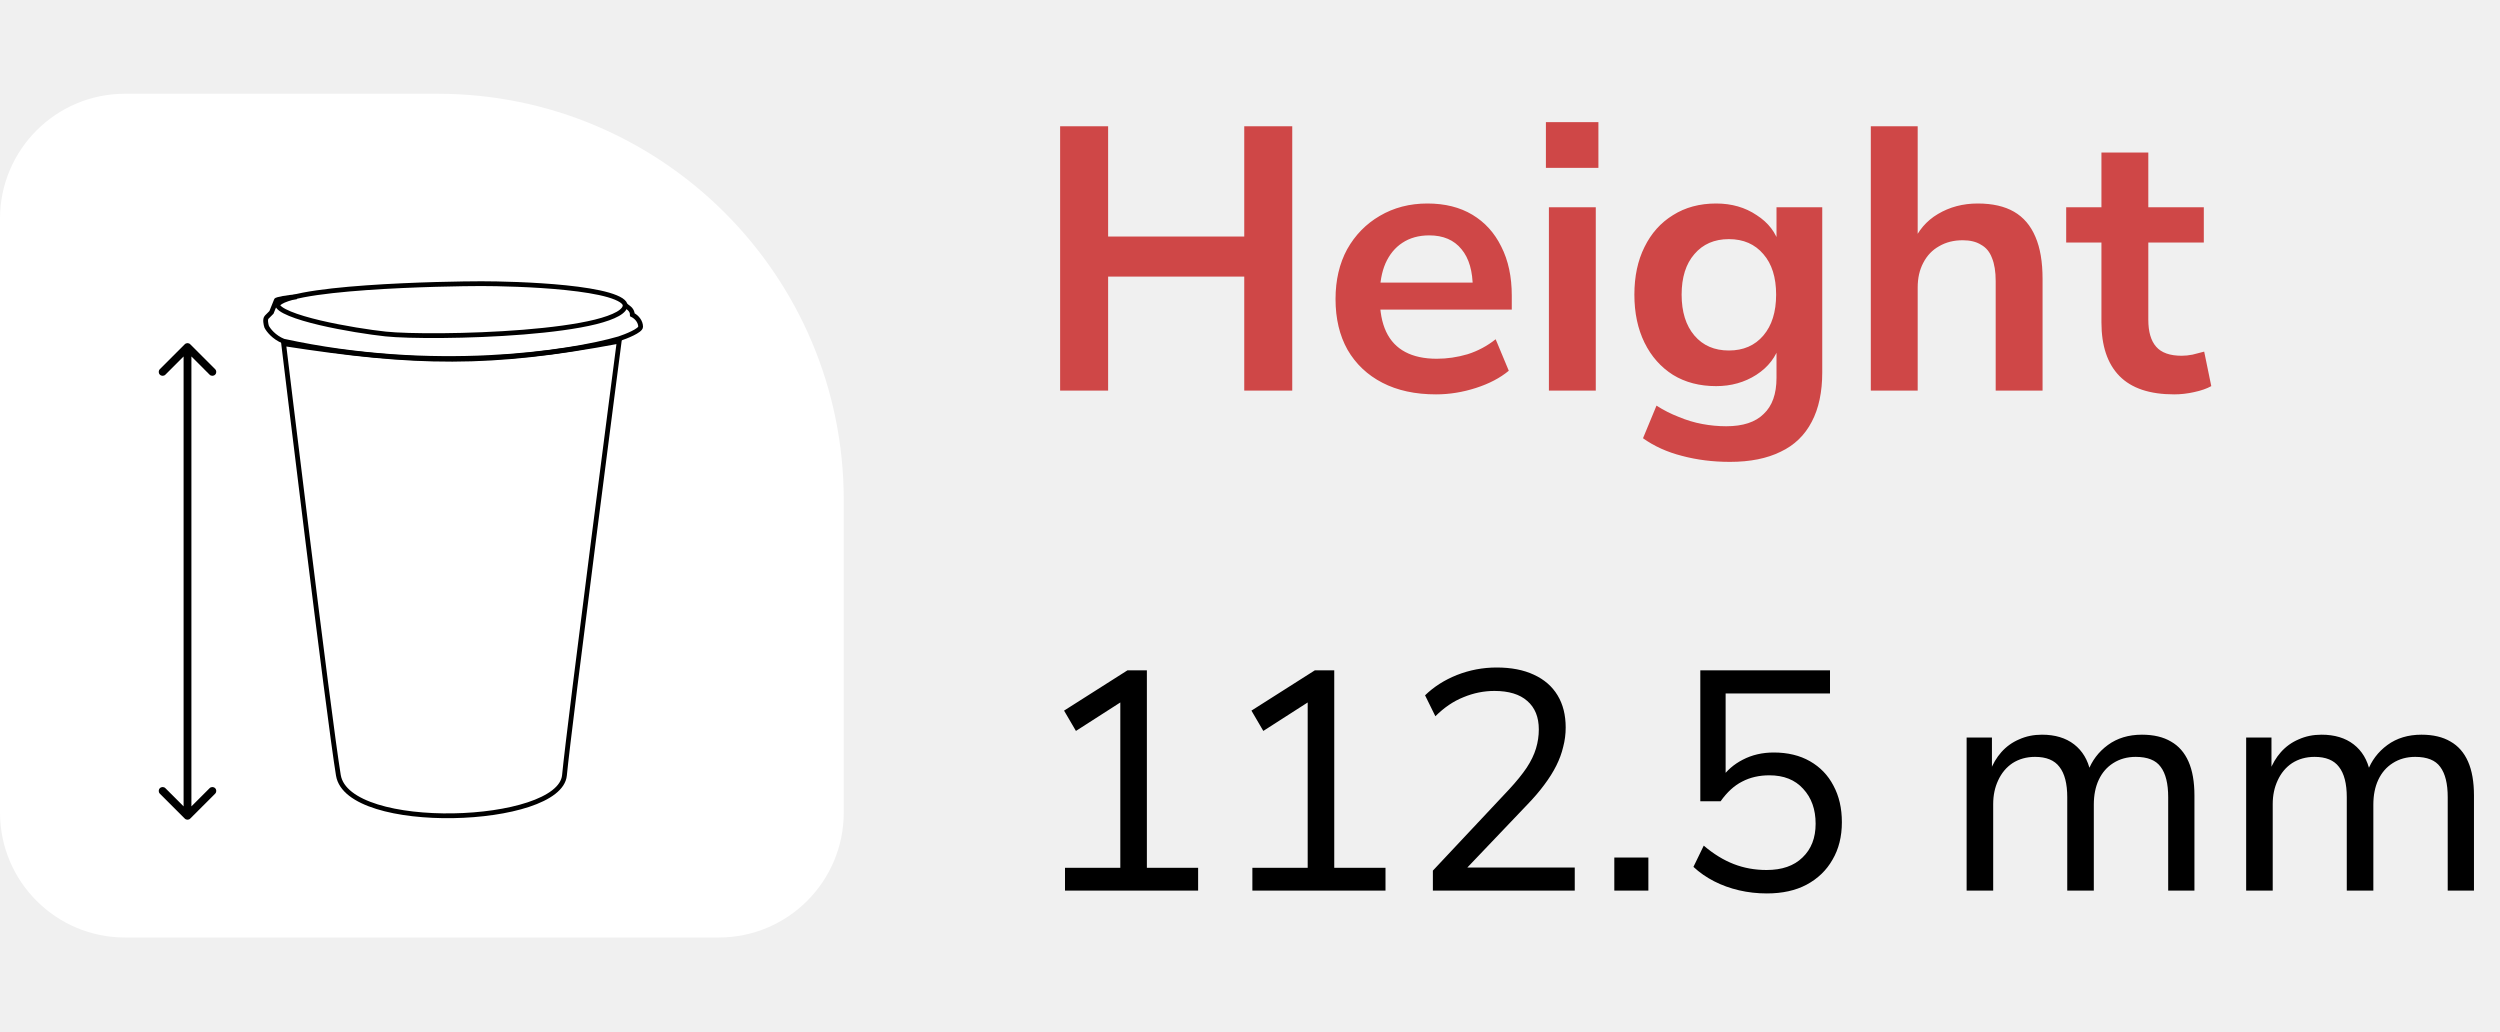
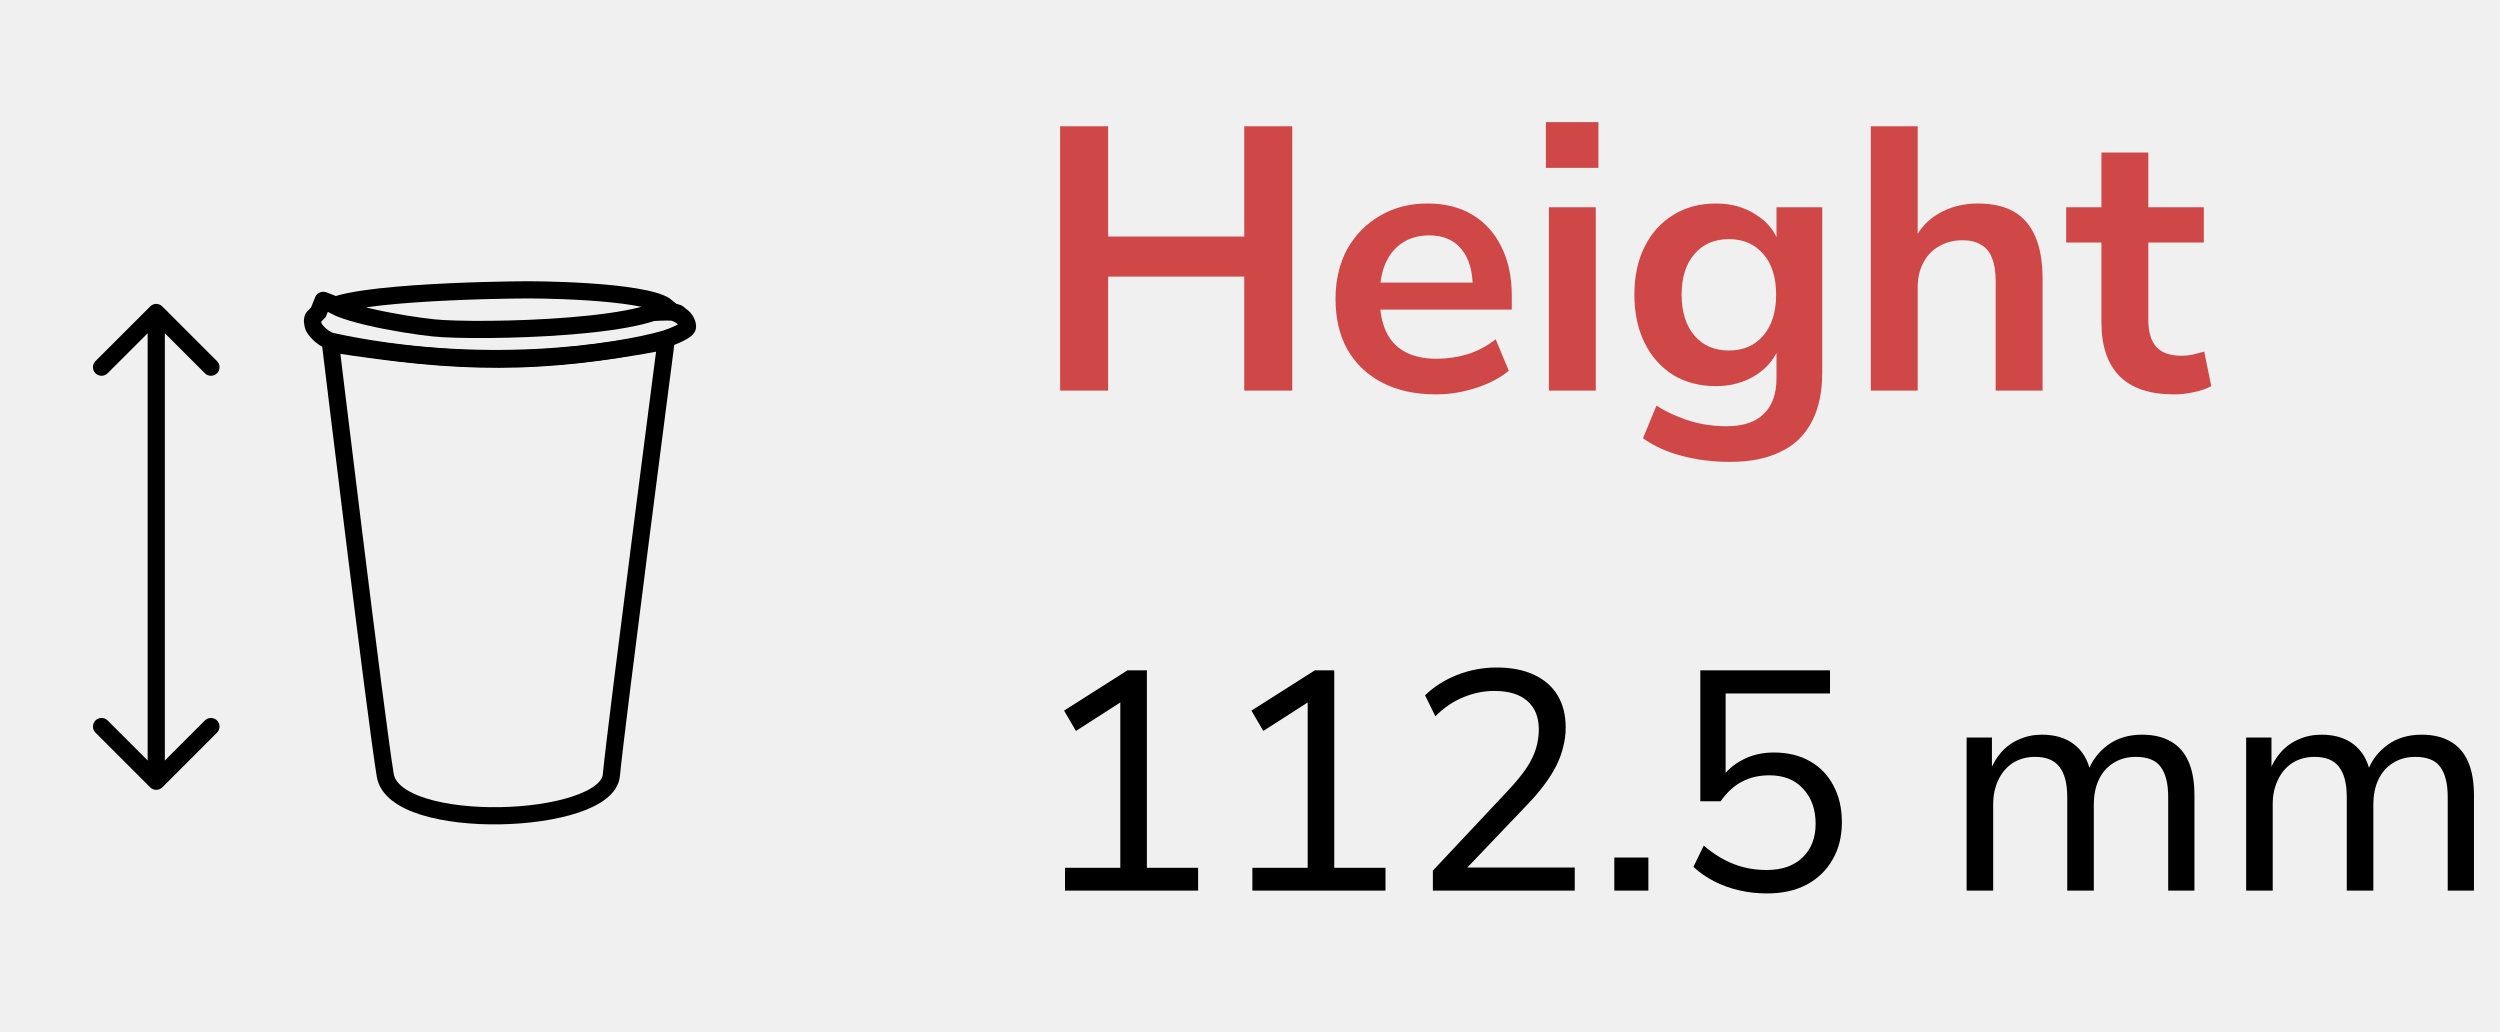
<svg xmlns="http://www.w3.org/2000/svg" width="80" height="33" viewBox="0 0 80 33" fill="none">
-   <path d="M0 7C0 4.791 1.791 3 4 3H14C21.18 3 27 8.82 27 16V26C27 28.209 25.209 30 23 30H4C1.791 30 0 28.209 0 26V7Z" fill="white" />
-   <path d="M18.063 24.809C18.216 23.203 19.815 10.918 19.815 10.918C15.665 11.697 13.311 11.654 9.076 10.998C9.076 10.998 10.523 22.962 10.828 24.809C11.133 26.656 17.911 26.415 18.063 24.809Z" stroke="black" stroke-width="0.153" />
-   <path d="M20.006 9.766C20.057 9.817 20.236 9.889 20.236 10.073C20.389 10.15 20.5 10.303 20.5 10.457C20.5 10.579 20.04 10.764 19.81 10.84C18.224 11.3 13.857 11.96 9.071 10.917C8.764 10.794 8.585 10.559 8.534 10.457C8.508 10.38 8.473 10.211 8.534 10.15C8.595 10.088 8.662 10.022 8.687 9.996L8.841 9.613C8.815 9.587 9.255 9.5 9.5 9.5" stroke="black" stroke-width="0.153" />
-   <path d="M15.401 9.077C15.909 9.077 17.075 9.099 18.114 9.207C18.634 9.261 19.118 9.336 19.471 9.438C19.648 9.49 19.786 9.547 19.879 9.608C19.973 9.671 20.004 9.726 20.004 9.773C20.004 9.855 19.939 9.948 19.77 10.045C19.604 10.139 19.36 10.225 19.057 10.301C18.451 10.451 17.624 10.557 16.748 10.628C14.996 10.769 13.064 10.764 12.342 10.688C11.839 10.634 10.98 10.503 10.237 10.328C9.866 10.24 9.526 10.142 9.276 10.038C9.151 9.986 9.051 9.935 8.982 9.884C8.916 9.835 8.89 9.795 8.883 9.768C8.885 9.754 8.893 9.734 8.92 9.709C8.952 9.679 9.004 9.647 9.077 9.614C9.224 9.55 9.439 9.491 9.707 9.439C10.241 9.336 10.967 9.261 11.727 9.207C13.247 9.099 14.894 9.077 15.401 9.077Z" stroke="black" stroke-width="0.153" />
-   <path d="M6.088 11.017C6.04 10.968 5.96 10.968 5.912 11.017L5.116 11.813C5.067 11.861 5.067 11.941 5.116 11.989C5.165 12.038 5.244 12.038 5.293 11.989L6 11.282L6.707 11.989C6.756 12.038 6.835 12.038 6.884 11.989C6.933 11.941 6.933 11.861 6.884 11.813L6.088 11.017ZM5.912 26.194C5.96 26.243 6.04 26.243 6.088 26.194L6.884 25.398C6.933 25.349 6.933 25.27 6.884 25.222C6.835 25.173 6.756 25.173 6.707 25.222L6 25.929L5.293 25.222C5.244 25.173 5.165 25.173 5.116 25.222C5.067 25.27 5.067 25.349 5.116 25.398L5.912 26.194ZM6 11.105L5.875 11.105L5.875 26.105L6 26.105L6.125 26.105L6.125 11.105L6 11.105Z" fill="black" />
+   <path d="M4.806 25.195C4.913 25.302 5.087 25.302 5.194 25.195L6.945 23.444C7.052 23.337 7.052 23.163 6.945 23.055C6.837 22.948 6.663 22.948 6.556 23.055L5 24.611L3.444 23.055C3.337 22.948 3.163 22.948 3.055 23.055C2.948 23.163 2.948 23.337 3.055 23.444L4.806 25.195ZM5.194 9.806C5.087 9.698 4.913 9.698 4.806 9.806L3.055 11.556C2.948 11.663 2.948 11.837 3.055 11.944C3.163 12.052 3.337 12.052 3.444 11.944L5 10.389L6.556 11.944C6.663 12.052 6.837 12.052 6.945 11.944C7.052 11.837 7.052 11.663 6.945 11.556L5.194 9.806ZM5 25L5.275 25L5.275 10L5 10L4.725 10L4.725 25L5 25Z" fill="black" />
+   <path d="M19.563 24.809C19.716 23.203 21.315 10.918 21.315 10.918C17.165 11.697 14.811 11.654 10.576 10.998C10.576 10.998 12.023 22.962 12.328 24.809C12.633 26.656 19.411 26.415 19.563 24.809Z" stroke="black" stroke-width="0.55" />
+   <path d="M20.5 10C20.551 10.051 21.736 9.889 21.736 10.073C21.889 10.149 22 10.303 22 10.456C22 10.579 21.54 10.763 21.31 10.84C19.724 11.3 15.357 11.96 10.571 10.916C10.264 10.794 10.085 10.559 10.034 10.456C10.008 10.38 9.973 10.211 10.034 10.149C10.095 10.088 10.162 10.022 10.187 9.996L10.341 9.612C10.315 9.587 11.255 10 11.5 10" stroke="black" stroke-width="0.55" />
+   <path d="M16.901 9.275C17.405 9.275 18.564 9.298 19.594 9.404C20.111 9.458 20.58 9.531 20.915 9.629C21.084 9.678 21.201 9.728 21.269 9.773C21.276 9.778 21.281 9.784 21.286 9.788C21.268 9.807 21.235 9.837 21.171 9.873C21.029 9.954 20.806 10.034 20.509 10.107C19.918 10.254 19.104 10.36 18.231 10.431C16.485 10.571 14.568 10.566 13.863 10.491C13.367 10.439 12.516 10.309 11.782 10.136C11.414 10.049 11.088 9.953 10.852 9.855C10.79 9.829 10.738 9.804 10.694 9.781C10.821 9.731 11.006 9.681 11.245 9.635C11.767 9.533 12.483 9.459 13.241 9.405C14.755 9.298 16.397 9.275 16.901 9.275Z" stroke="black" stroke-width="0.55" />
  <path d="M33.924 12.5V4.04H35.46V7.568H39.816V4.04H41.352V12.5H39.816V8.852H35.46V12.5H33.924ZM45.953 12.62C45.289 12.62 44.717 12.496 44.237 12.248C43.757 12 43.385 11.648 43.121 11.192C42.865 10.736 42.737 10.196 42.737 9.572C42.737 8.964 42.861 8.432 43.109 7.976C43.365 7.52 43.713 7.164 44.153 6.908C44.601 6.644 45.109 6.512 45.677 6.512C46.237 6.512 46.717 6.632 47.117 6.872C47.517 7.112 47.825 7.452 48.041 7.892C48.265 8.332 48.377 8.856 48.377 9.464V9.908H43.949V9.044H47.321L47.129 9.224C47.129 8.68 47.009 8.264 46.769 7.976C46.529 7.68 46.185 7.532 45.737 7.532C45.401 7.532 45.113 7.612 44.873 7.772C44.641 7.924 44.461 8.144 44.333 8.432C44.213 8.712 44.153 9.048 44.153 9.44V9.524C44.153 9.964 44.221 10.328 44.357 10.616C44.493 10.904 44.697 11.12 44.969 11.264C45.241 11.408 45.577 11.48 45.977 11.48C46.305 11.48 46.633 11.432 46.961 11.336C47.289 11.232 47.589 11.072 47.861 10.856L48.281 11.864C48.001 12.096 47.649 12.28 47.225 12.416C46.801 12.552 46.377 12.62 45.953 12.62ZM49.469 5.372V3.908H51.149V5.372H49.469ZM49.565 12.5V6.632H51.065V12.5H49.565ZM55.36 14.78C54.816 14.78 54.304 14.716 53.824 14.588C53.352 14.468 52.936 14.28 52.576 14.024L53.008 12.98C53.232 13.124 53.468 13.244 53.716 13.34C53.964 13.444 54.216 13.52 54.472 13.568C54.728 13.616 54.984 13.64 55.24 13.64C55.776 13.64 56.176 13.508 56.44 13.244C56.712 12.988 56.848 12.604 56.848 12.092V11.012H56.956C56.836 11.42 56.584 11.748 56.2 11.996C55.824 12.236 55.396 12.356 54.916 12.356C54.388 12.356 53.928 12.236 53.536 11.996C53.144 11.748 52.84 11.404 52.624 10.964C52.408 10.524 52.3 10.012 52.3 9.428C52.3 8.844 52.408 8.336 52.624 7.904C52.84 7.464 53.144 7.124 53.536 6.884C53.928 6.636 54.388 6.512 54.916 6.512C55.412 6.512 55.844 6.636 56.212 6.884C56.588 7.124 56.832 7.444 56.944 7.844H56.848V6.632H58.312V11.912C58.312 12.544 58.2 13.072 57.976 13.496C57.752 13.928 57.42 14.248 56.98 14.456C56.54 14.672 56 14.78 55.36 14.78ZM55.324 11.216C55.788 11.216 56.156 11.056 56.428 10.736C56.7 10.416 56.836 9.98 56.836 9.428C56.836 8.876 56.7 8.444 56.428 8.132C56.156 7.812 55.788 7.652 55.324 7.652C54.86 7.652 54.492 7.812 54.22 8.132C53.948 8.444 53.812 8.876 53.812 9.428C53.812 9.98 53.948 10.416 54.22 10.736C54.492 11.056 54.86 11.216 55.324 11.216ZM59.866 12.5V4.04H61.366V7.808H61.198C61.374 7.384 61.646 7.064 62.014 6.848C62.39 6.624 62.814 6.512 63.286 6.512C63.758 6.512 64.146 6.6 64.45 6.776C64.754 6.952 64.982 7.22 65.134 7.58C65.286 7.932 65.362 8.38 65.362 8.924V12.5H63.862V8.996C63.862 8.692 63.822 8.444 63.742 8.252C63.67 8.06 63.554 7.92 63.394 7.832C63.242 7.736 63.046 7.688 62.806 7.688C62.518 7.688 62.266 7.752 62.05 7.88C61.834 8 61.666 8.176 61.546 8.408C61.426 8.632 61.366 8.896 61.366 9.2V12.5H59.866ZM69.573 12.62C68.79 12.62 68.206 12.424 67.822 12.032C67.438 11.64 67.246 11.068 67.246 10.316V7.76H66.118V6.632H67.246V4.88H68.746V6.632H70.522V7.76H68.746V10.232C68.746 10.616 68.829 10.904 68.998 11.096C69.165 11.288 69.438 11.384 69.814 11.384C69.925 11.384 70.041 11.372 70.162 11.348C70.281 11.316 70.406 11.284 70.534 11.252L70.761 12.356C70.618 12.436 70.433 12.5 70.21 12.548C69.993 12.596 69.781 12.62 69.573 12.62Z" fill="#CF4747" />
  <path d="M34.08 28.5V27.77H35.85V22.16L36.3 22.19L34.43 23.39L34.05 22.74L36.08 21.45H36.7V27.77H38.34V28.5H34.08ZM40.076 28.5V27.77H41.846V22.16L42.296 22.19L40.426 23.39L40.046 22.74L42.076 21.45H42.696V27.77H44.336V28.5H40.076ZM45.852 28.5V27.86L48.292 25.26C48.526 25.007 48.712 24.777 48.852 24.57C48.992 24.357 49.092 24.15 49.152 23.95C49.212 23.75 49.242 23.547 49.242 23.34C49.242 22.947 49.119 22.643 48.872 22.43C48.632 22.217 48.282 22.11 47.822 22.11C47.482 22.11 47.152 22.177 46.832 22.31C46.512 22.437 46.212 22.64 45.932 22.92L45.602 22.25C45.882 21.977 46.222 21.76 46.622 21.6C47.029 21.44 47.452 21.36 47.892 21.36C48.359 21.36 48.755 21.437 49.082 21.59C49.416 21.743 49.669 21.963 49.842 22.25C50.016 22.537 50.102 22.88 50.102 23.28C50.102 23.493 50.075 23.7 50.022 23.9C49.975 24.1 49.902 24.3 49.802 24.5C49.702 24.7 49.572 24.907 49.412 25.12C49.259 25.327 49.075 25.54 48.862 25.76L46.822 27.9V27.76H50.392V28.5H45.852ZM51.658 28.5V27.44H52.748V28.5H51.658ZM56.54 28.59C56.233 28.59 55.937 28.557 55.65 28.49C55.363 28.423 55.097 28.327 54.85 28.2C54.603 28.073 54.383 27.92 54.19 27.74L54.52 27.06C54.833 27.327 55.153 27.523 55.48 27.65C55.807 27.777 56.157 27.84 56.53 27.84C57.023 27.84 57.407 27.707 57.68 27.44C57.96 27.173 58.1 26.813 58.1 26.36C58.1 25.9 57.967 25.527 57.7 25.24C57.44 24.953 57.08 24.81 56.62 24.81C56.293 24.81 56.003 24.877 55.75 25.01C55.497 25.137 55.267 25.347 55.06 25.64H54.41V21.45H58.56V22.19H55.22V24.91H55.08C55.253 24.657 55.483 24.457 55.77 24.31C56.063 24.157 56.393 24.08 56.76 24.08C57.207 24.08 57.593 24.173 57.92 24.36C58.247 24.547 58.497 24.807 58.67 25.14C58.85 25.473 58.94 25.863 58.94 26.31C58.94 26.77 58.84 27.17 58.64 27.51C58.447 27.85 58.17 28.117 57.81 28.31C57.457 28.497 57.033 28.59 56.54 28.59ZM62.932 28.5V23.6H63.742V24.68H63.682C63.769 24.447 63.889 24.243 64.042 24.07C64.202 23.89 64.392 23.753 64.612 23.66C64.832 23.56 65.075 23.51 65.342 23.51C65.762 23.51 66.105 23.613 66.372 23.82C66.638 24.027 66.812 24.317 66.892 24.69H66.812C66.939 24.343 67.152 24.06 67.452 23.84C67.752 23.62 68.115 23.51 68.542 23.51C68.915 23.51 69.225 23.583 69.472 23.73C69.719 23.87 69.905 24.083 70.032 24.37C70.159 24.657 70.222 25.02 70.222 25.46V28.5H69.382V25.51C69.382 25.077 69.302 24.753 69.142 24.54C68.989 24.327 68.722 24.22 68.342 24.22C68.069 24.22 67.829 24.287 67.622 24.42C67.422 24.547 67.269 24.723 67.162 24.95C67.055 25.177 67.002 25.443 67.002 25.75V28.5H66.152V25.51C66.152 25.077 66.069 24.753 65.902 24.54C65.742 24.327 65.482 24.22 65.122 24.22C64.849 24.22 64.609 24.287 64.402 24.42C64.202 24.553 64.049 24.737 63.942 24.97C63.835 25.197 63.782 25.45 63.782 25.73V28.5H62.932ZM71.877 28.5V23.6H72.687V24.68H72.627C72.714 24.447 72.834 24.243 72.987 24.07C73.147 23.89 73.337 23.753 73.557 23.66C73.777 23.56 74.02 23.51 74.287 23.51C74.707 23.51 75.05 23.613 75.317 23.82C75.584 24.027 75.757 24.317 75.837 24.69H75.757C75.884 24.343 76.097 24.06 76.397 23.84C76.697 23.62 77.06 23.51 77.487 23.51C77.86 23.51 78.17 23.583 78.417 23.73C78.664 23.87 78.85 24.083 78.977 24.37C79.104 24.657 79.167 25.02 79.167 25.46V28.5H78.327V25.51C78.327 25.077 78.247 24.753 78.087 24.54C77.934 24.327 77.667 24.22 77.287 24.22C77.014 24.22 76.774 24.287 76.567 24.42C76.367 24.547 76.214 24.723 76.107 24.95C76 25.177 75.947 25.443 75.947 25.75V28.5H75.097V25.51C75.097 25.077 75.014 24.753 74.847 24.54C74.687 24.327 74.427 24.22 74.067 24.22C73.794 24.22 73.554 24.287 73.347 24.42C73.147 24.553 72.994 24.737 72.887 24.97C72.78 25.197 72.727 25.45 72.727 25.73V28.5H71.877Z" fill="black" />
</svg>
